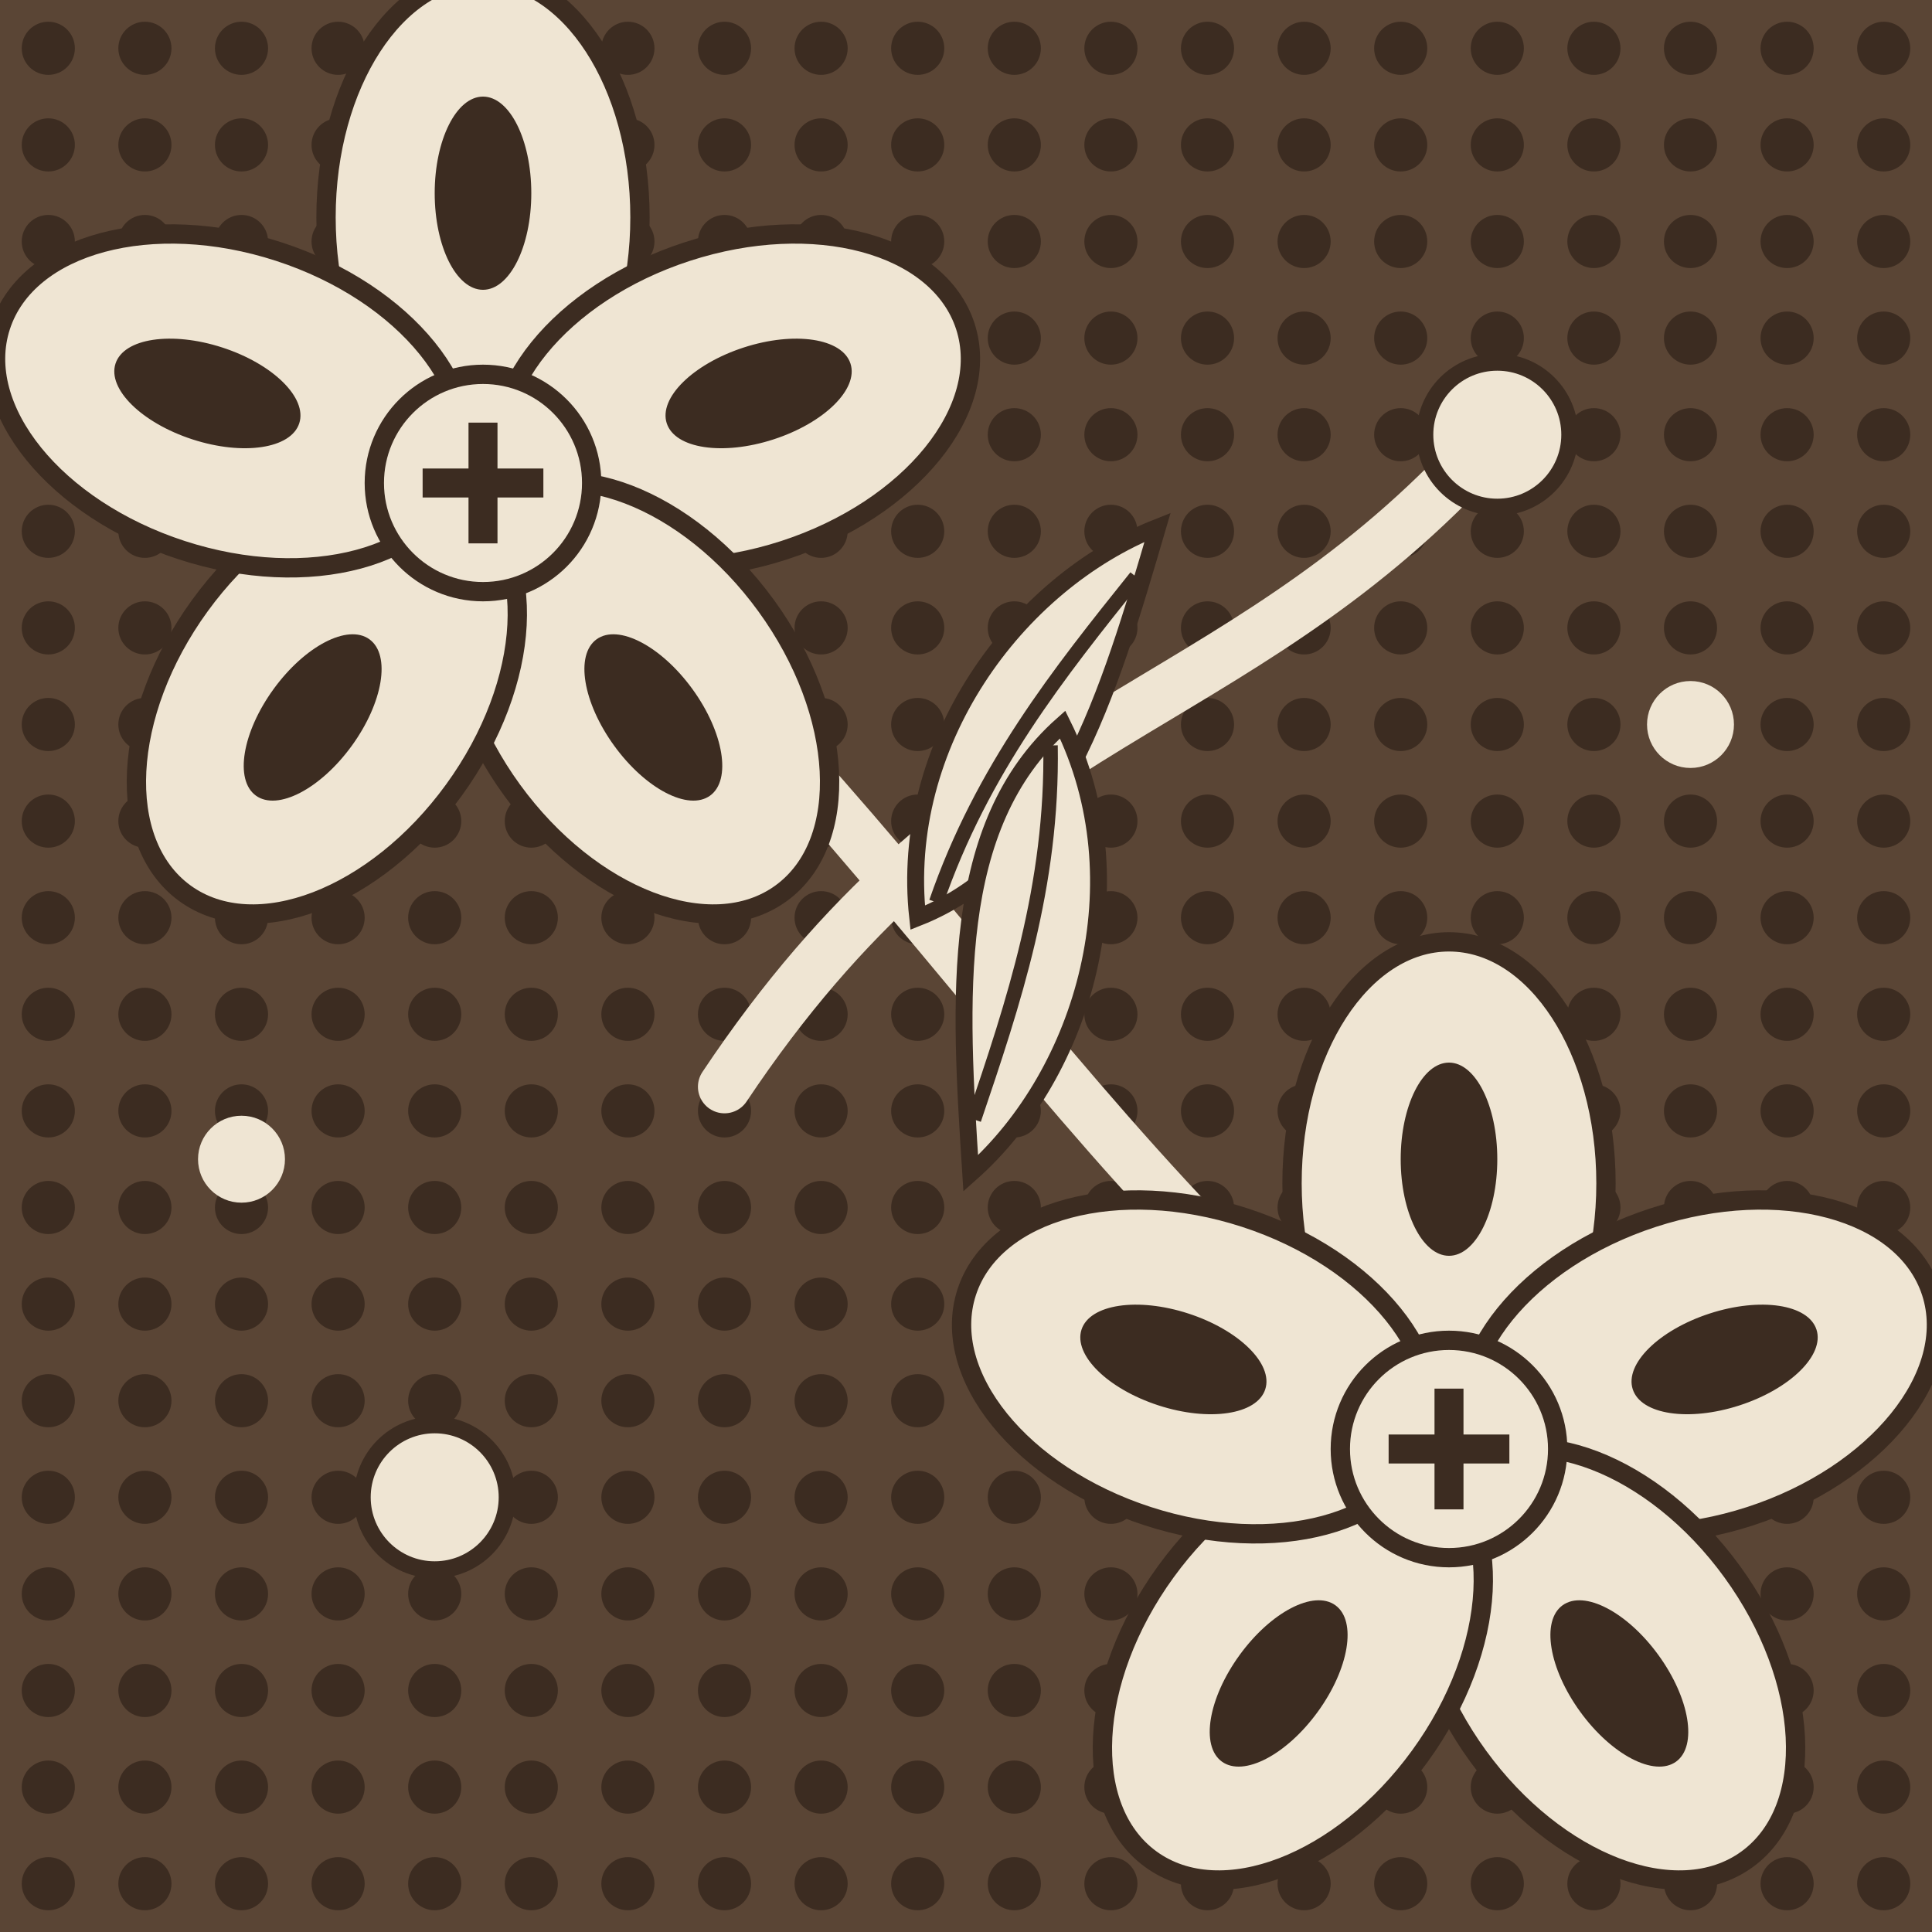
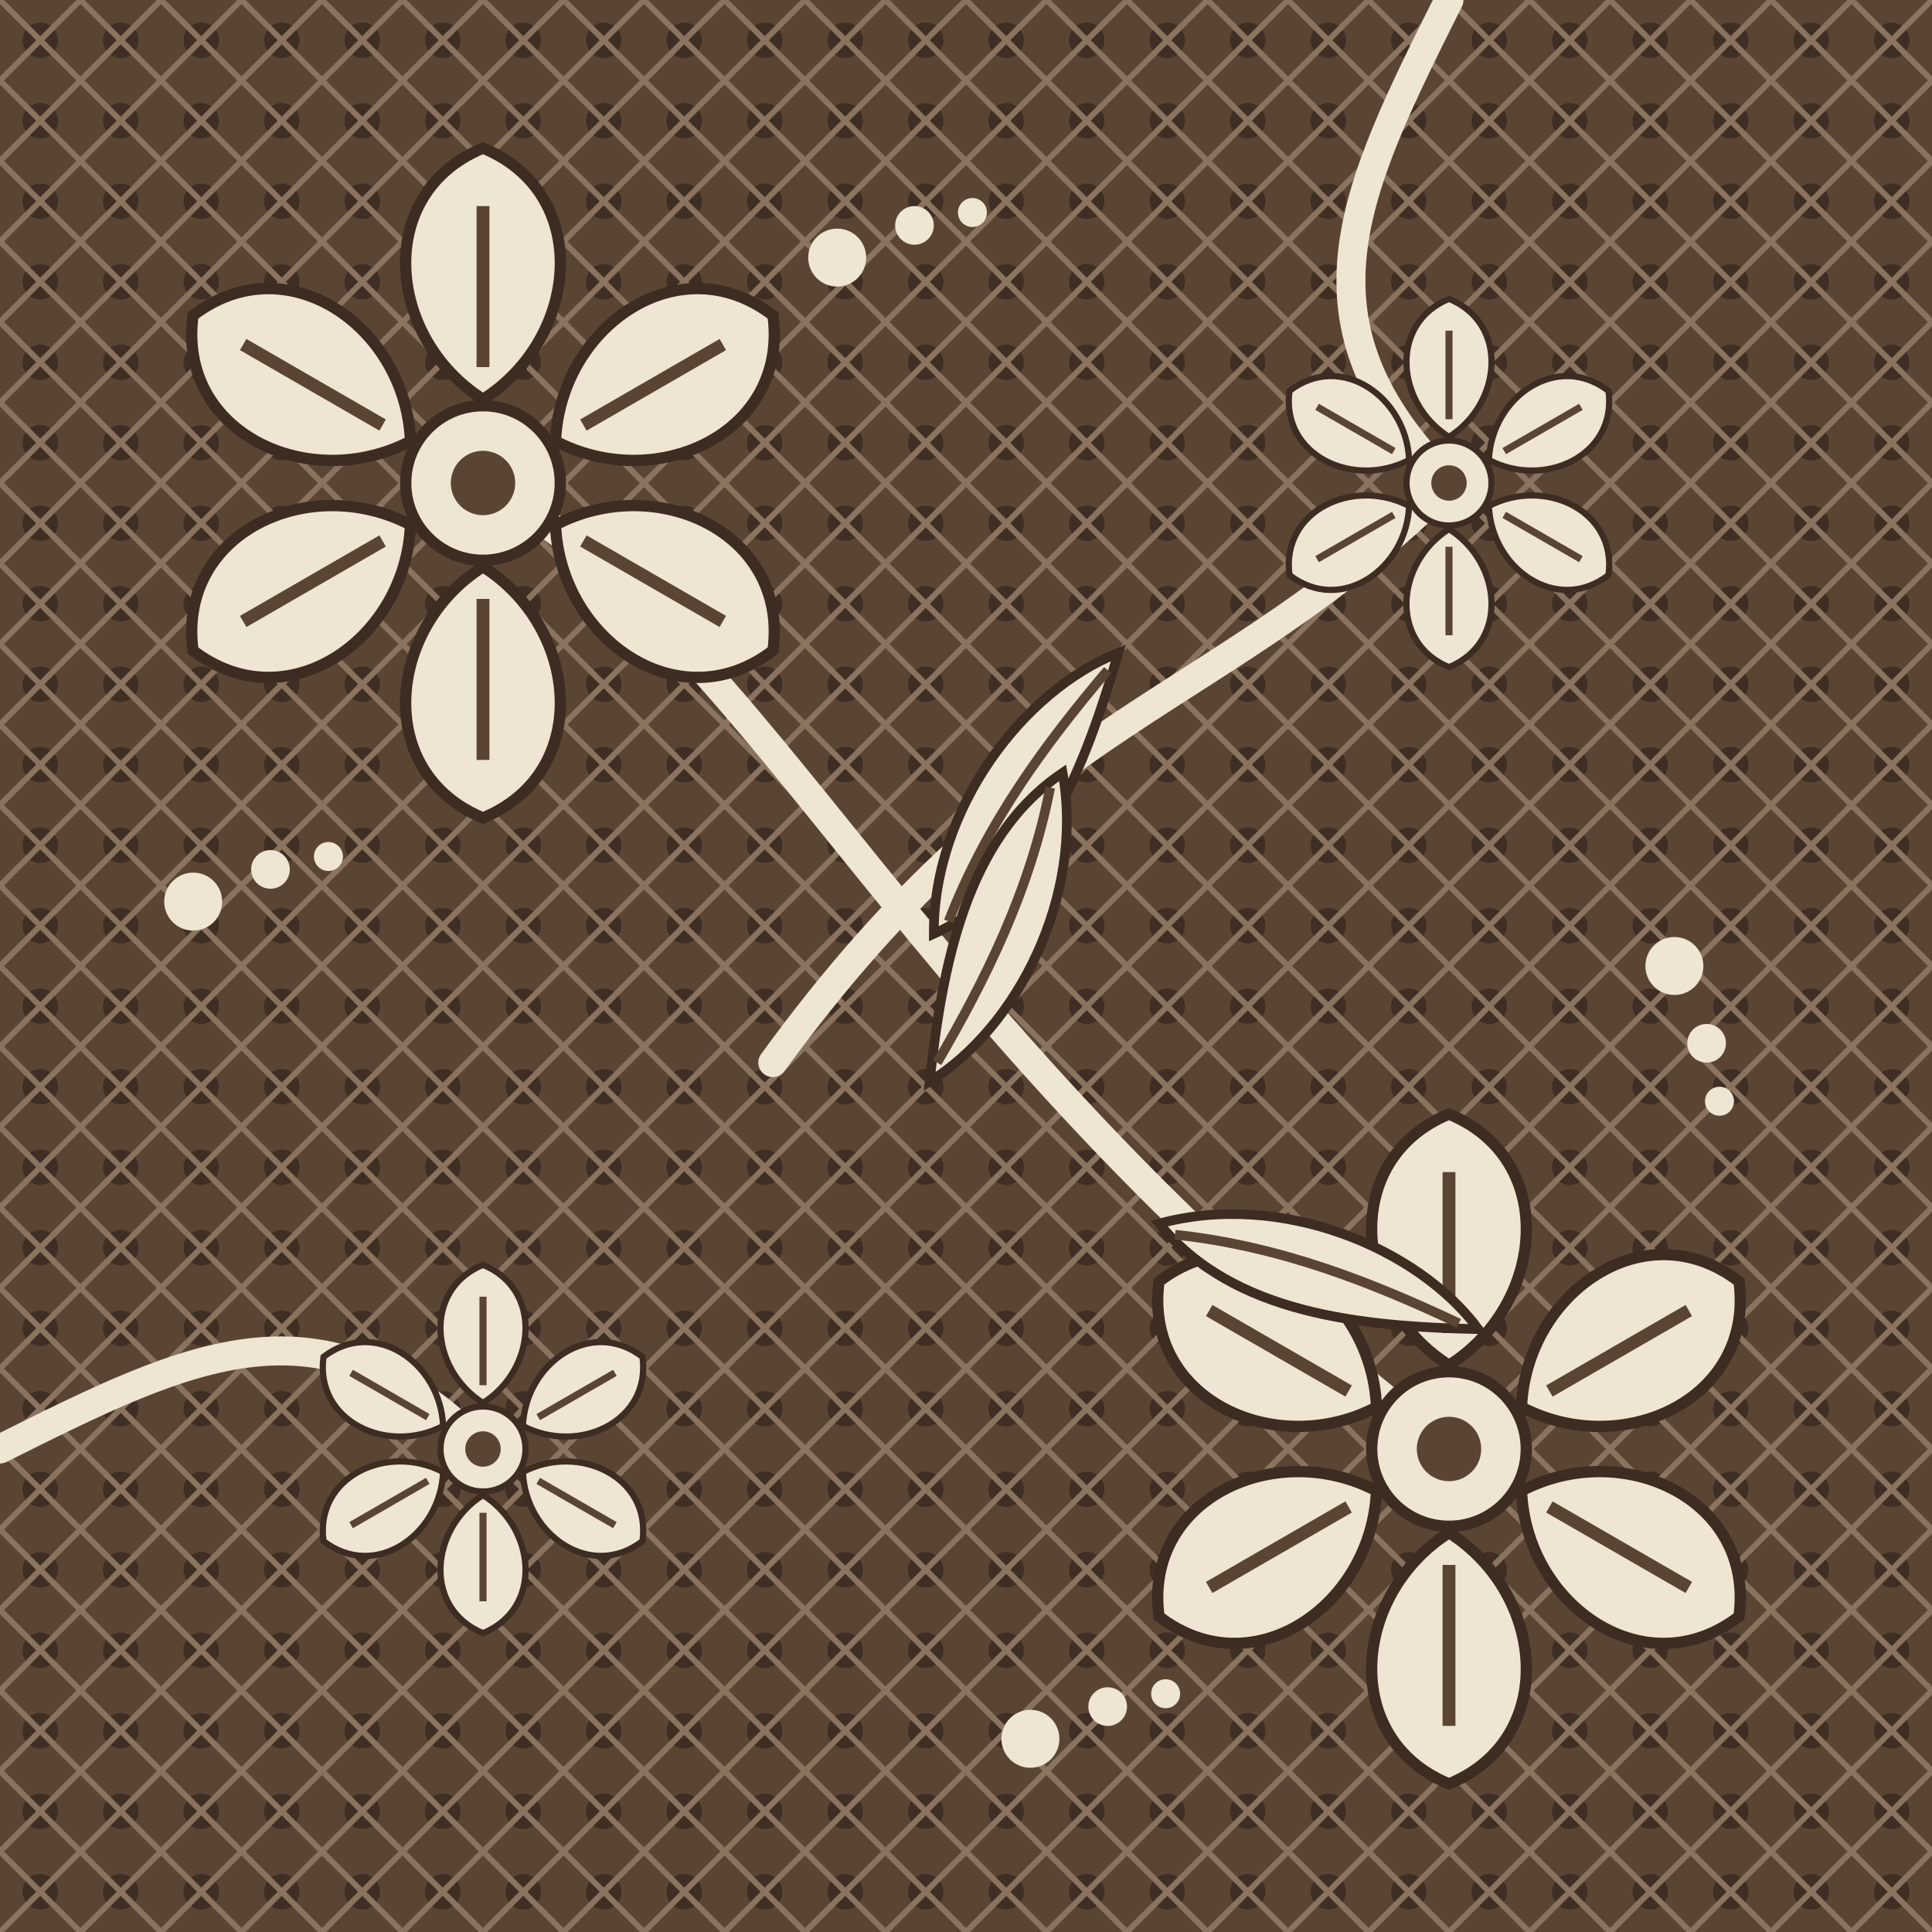
- <svg xmlns="http://www.w3.org/2000/svg" viewBox="0 0 80 80">
+ <svg xmlns="http://www.w3.org/2000/svg" viewBox="0 0 60 60">
  <defs>
-     <pattern id="mesh" width="4" height="4" patternUnits="userSpaceOnUse">
-       <rect width="4" height="4" fill="#5a4535" />
-       <circle cx="2" cy="2" r="1.1" fill="#3c2c21" />
+     <pattern id="mesh" width="2.5" height="2.5" patternUnits="userSpaceOnUse">
+       <rect width="2.5" height="2.5" fill="#5a4535" />
+       <circle cx="1.25" cy="1.25" r=".55" fill="#3e2e23" />
+       <path d="M0 0l2.5 2.5M2.5 0 0 2.5" stroke="#8a735f" stroke-width=".18" />
    </pattern>
-     <g id="flower">
-       <g fill="#efe5d3" stroke="#3c2c21" stroke-width=".8">
-         <ellipse cx="0" cy="-11" rx="6.5" ry="10" />
-         <ellipse cx="0" cy="-11" rx="6.5" ry="10" transform="rotate(72)" />
-         <ellipse cx="0" cy="-11" rx="6.5" ry="10" transform="rotate(144)" />
-         <ellipse cx="0" cy="-11" rx="6.5" ry="10" transform="rotate(216)" />
-         <ellipse cx="0" cy="-11" rx="6.5" ry="10" transform="rotate(288)" />
+     <g id="flower" stroke="#3c2c21" stroke-width=".35">
+       <g fill="#efe5d3">
+         <path id="pt" d="M0-2.6C-3-4.5-3.4-9 0-10.4 3.4-9 3-4.5 0-2.6Z" />
+         <use href="#pt" transform="rotate(60)" />
+         <use href="#pt" transform="rotate(120)" />
+         <use href="#pt" transform="rotate(180)" />
+         <use href="#pt" transform="rotate(240)" />
+         <use href="#pt" transform="rotate(300)" />
      </g>
-       <g fill="#3c2c21">
-         <ellipse cx="0" cy="-12" rx="2" ry="4" />
-         <ellipse cx="0" cy="-12" rx="2" ry="4" transform="rotate(72)" />
-         <ellipse cx="0" cy="-12" rx="2" ry="4" transform="rotate(144)" />
-         <ellipse cx="0" cy="-12" rx="2" ry="4" transform="rotate(216)" />
-         <ellipse cx="0" cy="-12" rx="2" ry="4" transform="rotate(288)" />
+       <g fill="none" stroke="#5a4535" stroke-width=".4">
+         <path id="vn" d="M0-3.6V-8.6" />
+         <use href="#vn" transform="rotate(60)" />
+         <use href="#vn" transform="rotate(120)" />
+         <use href="#vn" transform="rotate(180)" />
+         <use href="#vn" transform="rotate(240)" />
+         <use href="#vn" transform="rotate(300)" />
      </g>
-       <circle r="4.5" fill="#efe5d3" stroke="#3c2c21" stroke-width=".8" />
-       <path d="M-2.5 0h5M0-2.5v5" stroke="#3c2c21" stroke-width="1.2" />
+       <circle r="2.4" fill="#efe5d3" />
+       <circle r="1" fill="#5a4535" stroke="none" />
    </g>
-     <g id="leaf">
-       <path d="M0 0C4-6 12-8 18-6 12-2 6 2 0 0Z" fill="#efe5d3" stroke="#3c2c21" stroke-width=".7" />
-       <path d="M1 0C6-3 11-4 16-5" stroke="#3c2c21" stroke-width=".6" fill="none" />
+     <g id="leaf" stroke="#3c2c21" stroke-width=".3">
+       <path d="M0 0C2.5-3 7-4 10-3 7-1 3.5 1 0 0Z" fill="#efe5d3" />
+       <path d="M.6 0C3.5-1.6 6.5-2.3 9.4-2.8" fill="none" stroke="#5a4535" stroke-width=".3" />
+     </g>
+     <g id="dots" fill="#efe5d3">
+       <circle r=".9" />
+       <circle cx="2.4" cy="-1" r=".6" />
+       <circle cx="4.2" cy="-1.4" r=".45" />
    </g>
  </defs>
-   <rect width="80" height="80" fill="url(#mesh)" />
-   <g stroke="#efe5d3" stroke-width="2.2" fill="none" stroke-linecap="round">
-     <path d="M20 20C35 30 45 50 60 60" />
-     <path d="M60 20C50 30 40 30 30 45" />
+   <rect width="60" height="60" fill="url(#mesh)" />
+   <g stroke="#efe5d3" stroke-width=".9" fill="none" stroke-linecap="round">
+     <path d="M15 15C24 20 28 32 45 45" />
+     <path d="M45 15C38 22 32 22 24 33" />
+     <path d="M0 45C6 42 10 40 15 45M45 0C42 6 40 10 45 15" />
  </g>
-   <use href="#flower" x="20" y="20" />
-   <use href="#flower" x="60" y="60" />
-   <use href="#leaf" x="38" y="38" transform="rotate(-40 38 38)" />
-   <use href="#leaf" x="44" y="30" transform="rotate(120 44 30)" />
-   <circle cx="62" cy="18" r="3" fill="#efe5d3" stroke="#3c2c21" stroke-width=".7" />
-   <circle cx="18" cy="62" r="3" fill="#efe5d3" stroke="#3c2c21" stroke-width=".7" />
-   <circle cx="70" cy="30" r="1.8" fill="#efe5d3" />
-   <circle cx="10" cy="48" r="1.8" fill="#efe5d3" />
+   <use href="#flower" x="15" y="15" />
+   <use href="#flower" x="45" y="45" />
+   <use href="#flower" transform="translate(45 15) scale(.55)" />
+   <use href="#flower" transform="translate(15 45) scale(.55)" />
+   <use href="#leaf" x="29" y="29" transform="rotate(-40 29 29)" />
+   <use href="#leaf" x="33" y="24" transform="rotate(130 33 24)" />
+   <use href="#leaf" x="36" y="38" transform="rotate(35 36 38)" />
+   <use href="#dots" x="26" y="8" />
+   <use href="#dots" x="52" y="30" transform="rotate(90 52 30)" />
+   <use href="#dots" x="6" y="28" />
+   <use href="#dots" x="32" y="54" />
</svg>
